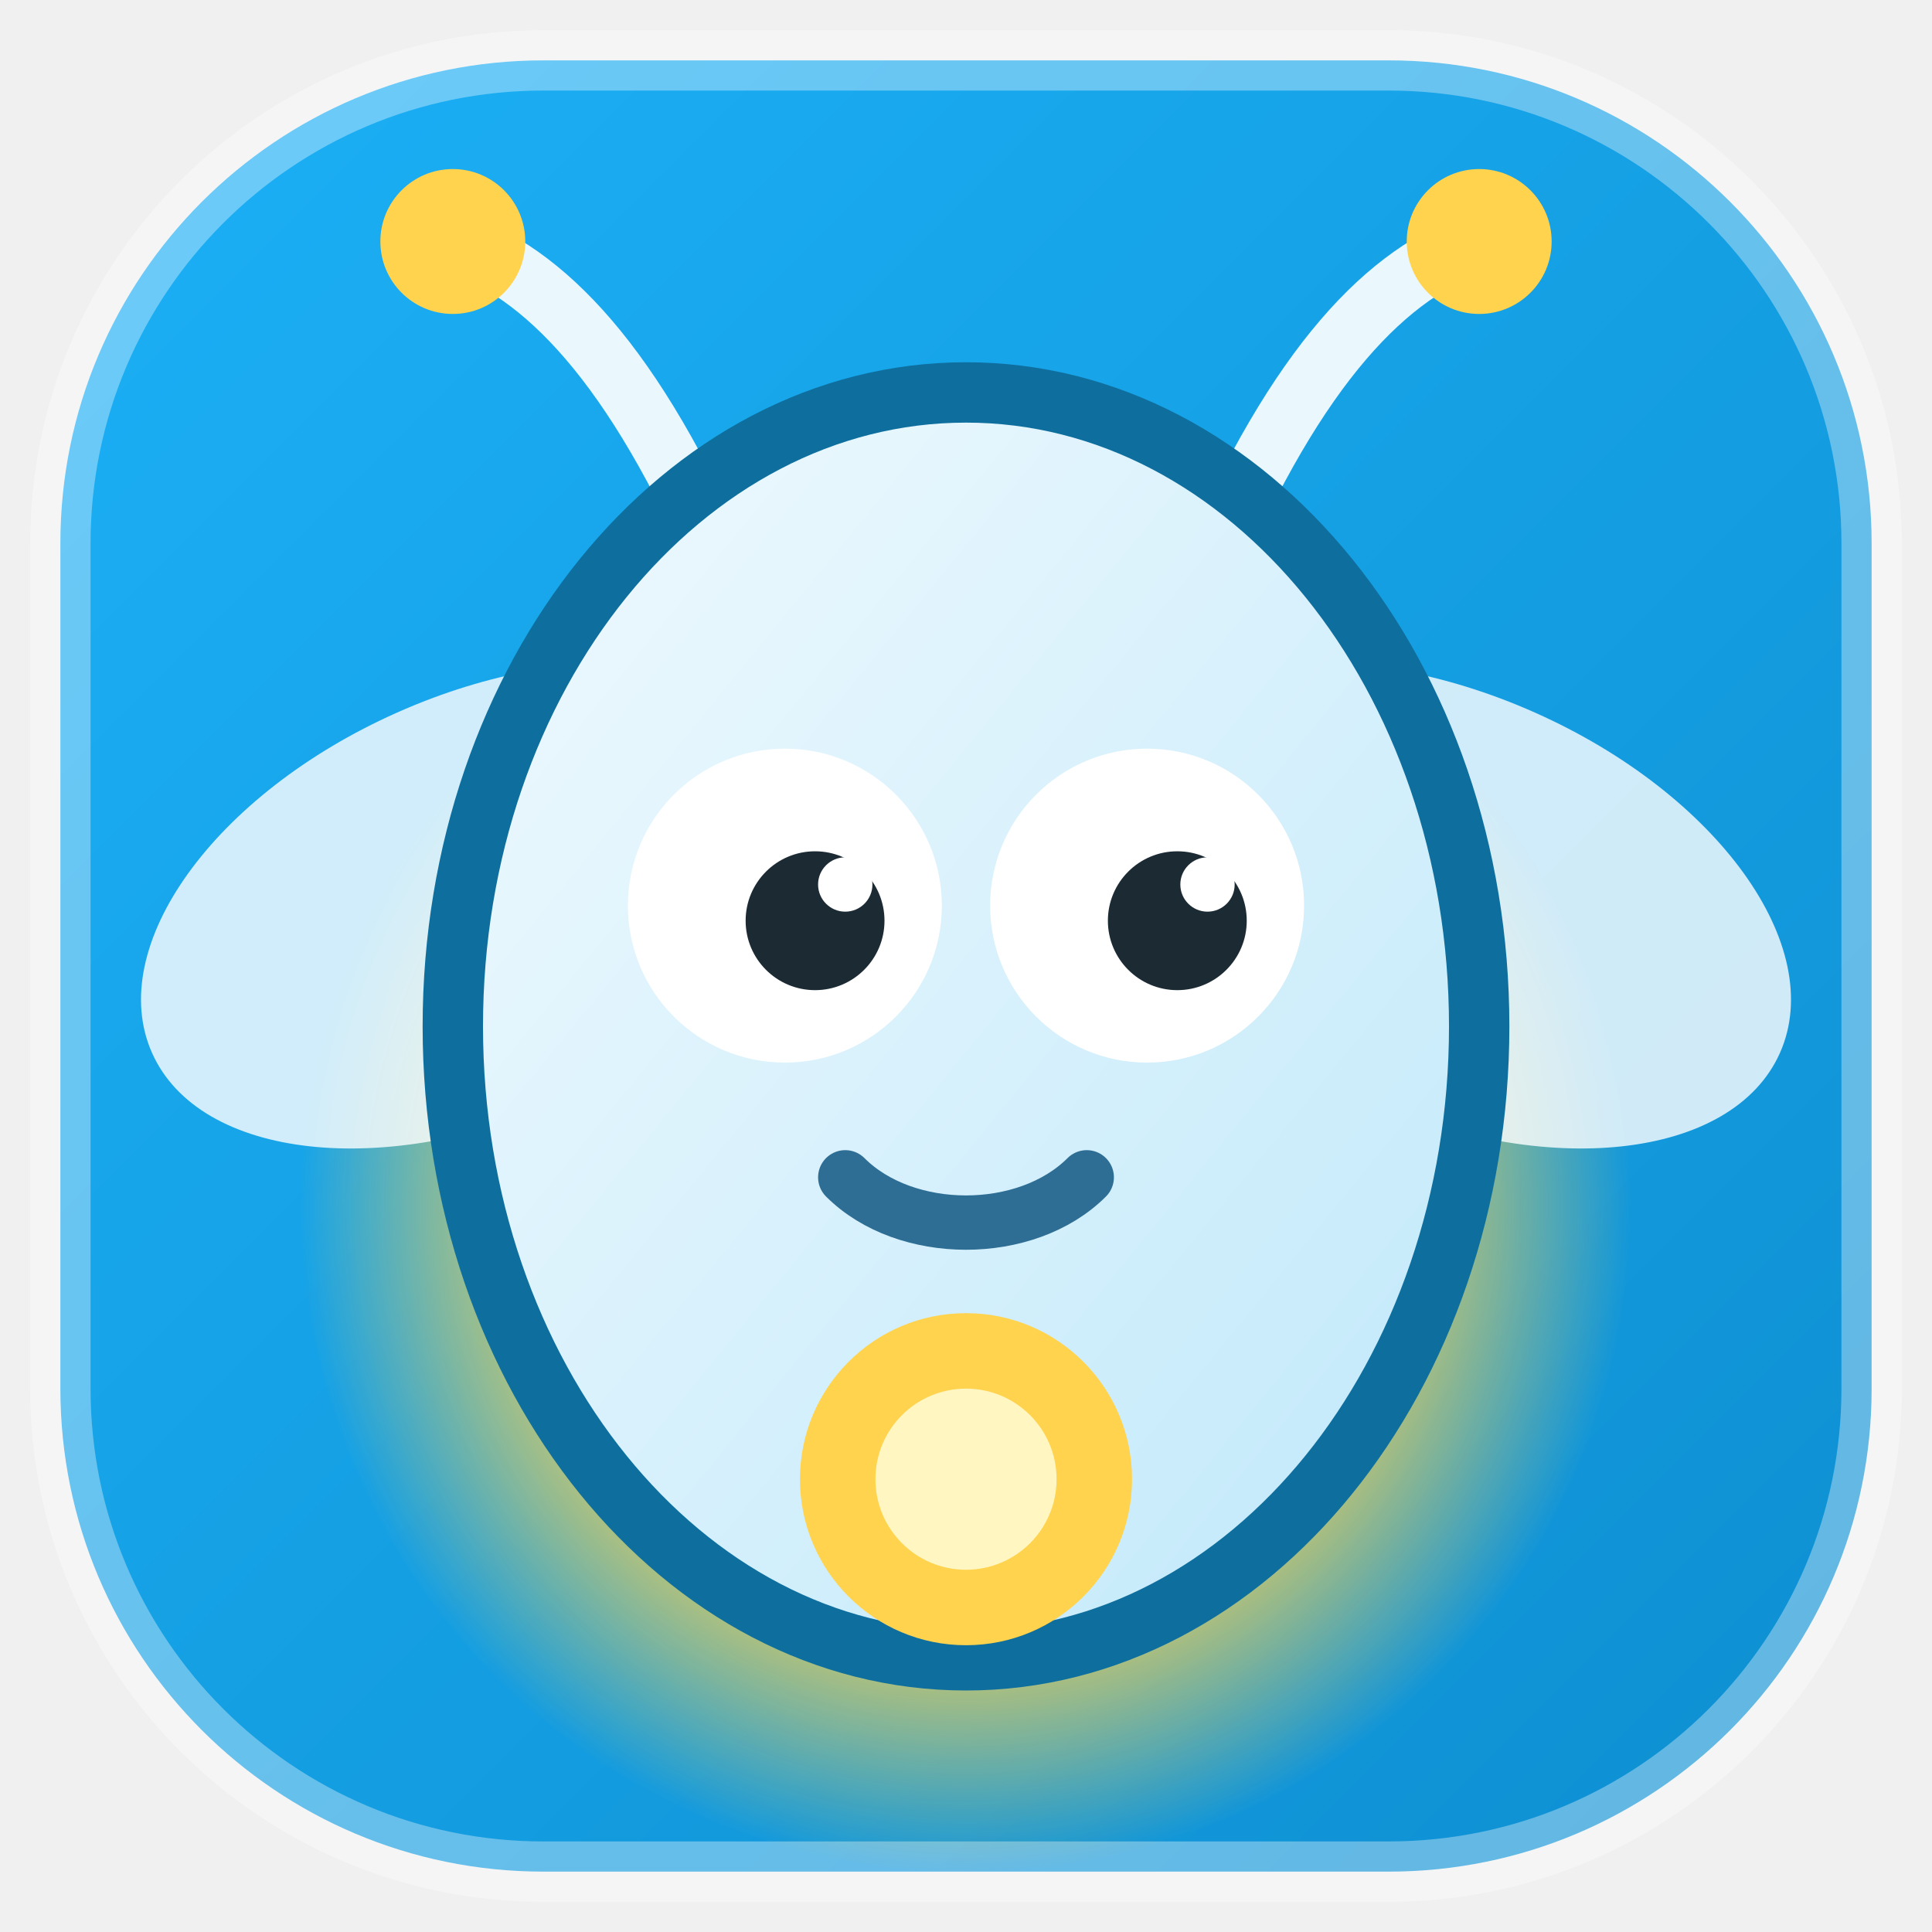
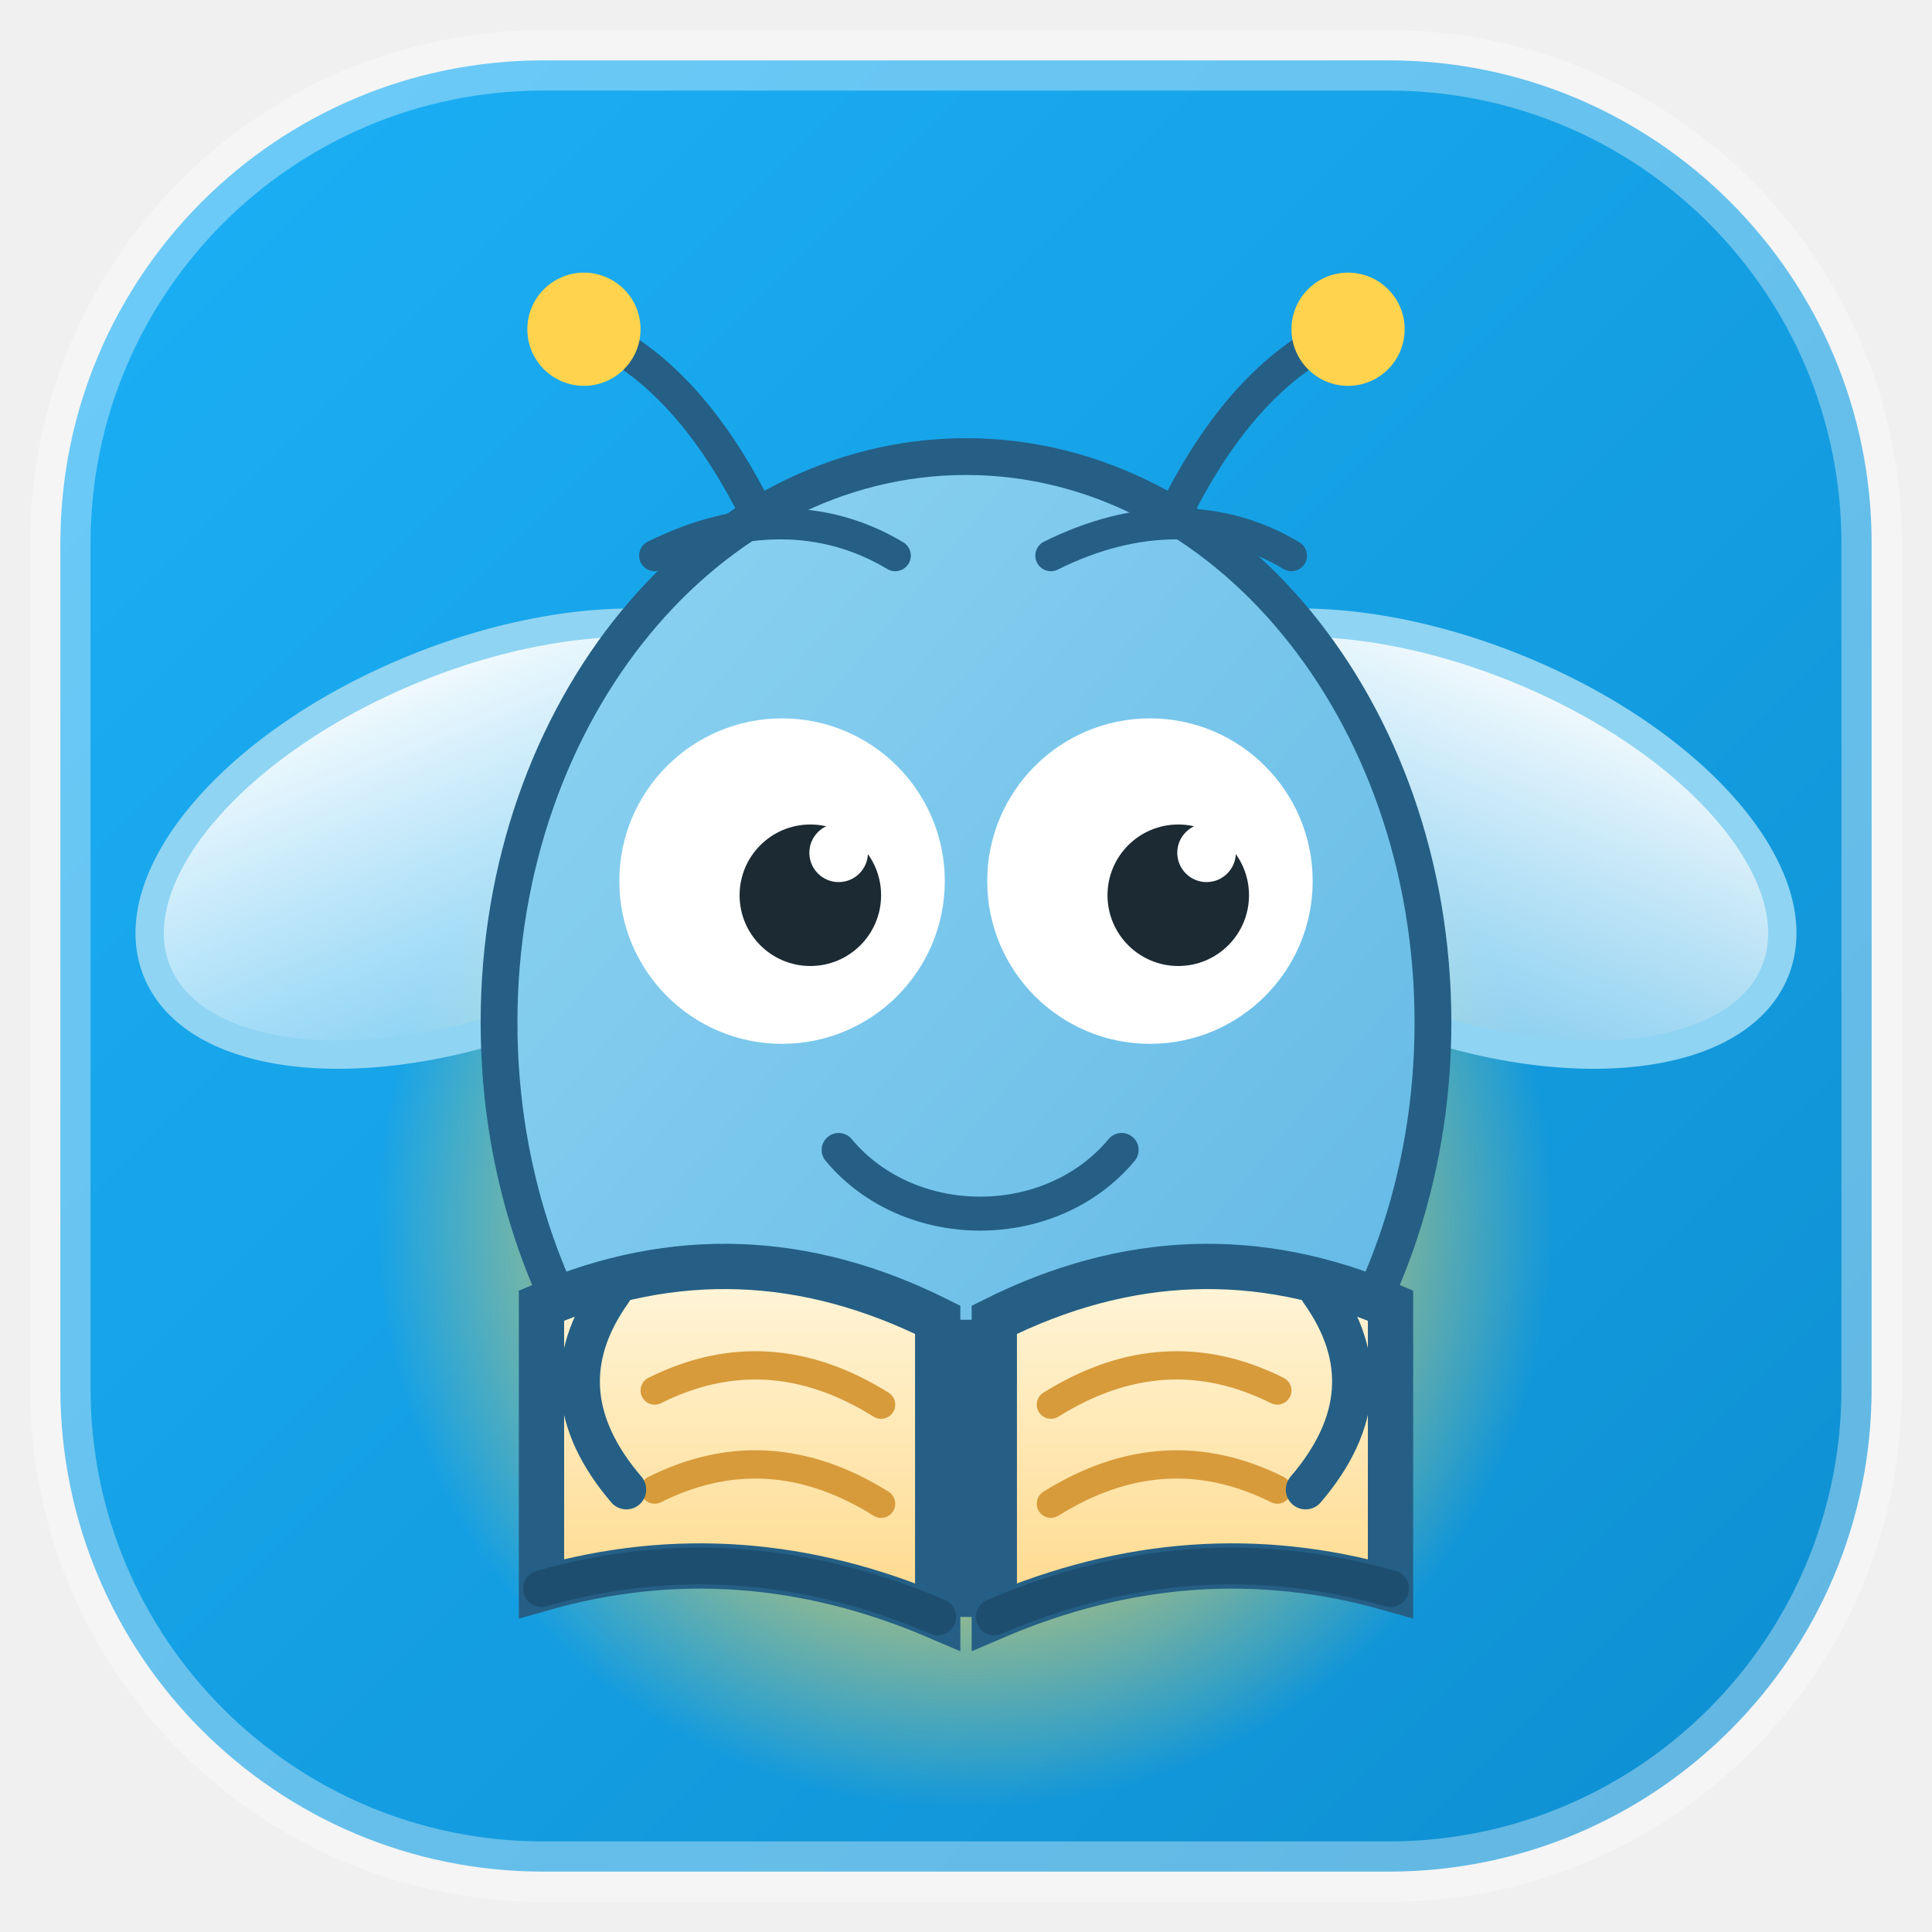
<svg xmlns="http://www.w3.org/2000/svg" viewBox="0 0 64 64" width="64" height="64" role="img" aria-label="Lumio">
  <defs>
    <linearGradient id="bg" x1="0" y1="0" x2="1" y2="1">
      <stop offset="0" stop-color="#1CB0F6" />
      <stop offset="1" stop-color="#0E8FD1" />
    </linearGradient>
-     <radialGradient id="glow" cx="50%" cy="50%" r="50%">
-       <stop offset="0" stop-color="#FFF8C4" />
-       <stop offset="0.6" stop-color="#FFD34D" />
-       <stop offset="1" stop-color="#FFD34D" stop-opacity="0" />
-     </radialGradient>
-     <linearGradient id="body" x1="0" y1="0" x2="1" y2="1">
-       <stop offset="0" stop-color="#F1FAFE" />
-       <stop offset="1" stop-color="#BFE8FA" />
-     </linearGradient>
  </defs>
  <rect x="2" y="2" width="60" height="60" rx="16" fill="url(#bg)" />
  <rect x="2" y="2" width="60" height="60" rx="16" fill="none" stroke="#FFFFFF" stroke-opacity="0.35" stroke-width="2" />
-   <circle cx="32" cy="40" r="22" fill="url(#glow)" opacity="0.9" />
-   <ellipse cx="16" cy="30" rx="12" ry="7" transform="rotate(-24 16 30)" fill="#FFFFFF" opacity="0.8" />
-   <ellipse cx="48" cy="30" rx="12" ry="7" transform="rotate(24 48 30)" fill="#FFFFFF" opacity="0.8" />
-   <path d="M24 19 C21 12 18 9 15 8 M40 19 C43 12 46 9 49 8" stroke="#EAF7FD" stroke-width="2" fill="none" stroke-linecap="round" />
-   <circle cx="15" cy="8" r="2.4" fill="#FFD34D" />
-   <circle cx="49" cy="8" r="2.4" fill="#FFD34D" />
-   <ellipse cx="32" cy="34" rx="17" ry="21" fill="url(#body)" stroke="#0E6F9E" stroke-width="2" />
-   <circle cx="32" cy="49" r="5.5" fill="#FFD34D" />
-   <circle cx="32" cy="49" r="3" fill="#FFF6C2" />
-   <circle cx="26" cy="30" r="5.2" fill="#FFFFFF" />
-   <circle cx="38" cy="30" r="5.2" fill="#FFFFFF" />
-   <circle cx="27" cy="30.5" r="2.3" fill="#1B2A33" />
-   <circle cx="39" cy="30.5" r="2.3" fill="#1B2A33" />
-   <circle cx="28" cy="29.3" r="0.9" fill="#FFFFFF" />
-   <circle cx="40" cy="29.3" r="0.9" fill="#FFFFFF" />
-   <path d="M28 39 C30 41 34 41 36 39" stroke="#2F6E94" stroke-width="1.8" fill="none" stroke-linecap="round" />
+   <svg x="2" y="2" width="60" height="60" viewBox="0 0 128 128">
+     <defs>
+       <linearGradient id="bodyGrad" x1="0" y1="0" x2="1" y2="1">
+         <stop offset="0" stop-color="#8FD4F2" />
+         <stop offset="1" stop-color="#5FB6E4" />
+       </linearGradient>
+       <linearGradient id="wingGrad" x1="0" y1="0" x2="0" y2="1">
+         <stop offset="0" stop-color="#FFFFFF" stop-opacity=".95" />
+         <stop offset="1" stop-color="#D7F1FC" stop-opacity=".6" />
+       </linearGradient>
+       <radialGradient id="glowGrad" cx="50%" cy="50%" r="50%">
+         <stop offset="0" stop-color="#FFF8C4" />
+         <stop offset=".55" stop-color="#FFD34D" />
+         <stop offset="1" stop-color="#FFD34D" stop-opacity="0" />
+       </radialGradient>
+       <linearGradient id="bookGrad" x1="0" y1="0" x2="0" y2="1">
+         <stop offset="0" stop-color="#FFF6DC" />
+         <stop offset="1" stop-color="#FFD98A" />
+       </linearGradient>
+     </defs>
+     <style>
+       @keyframes msc-wing-left{0%,100%{transform:rotate(-24deg) translateY(0)}50%{transform:rotate(-13deg) translateY(-3px)}}
+       @keyframes msc-wing-right{0%,100%{transform:rotate(24deg) translateY(0)}50%{transform:rotate(13deg) translateY(-3px)}}
+       @keyframes msc-glow{0%,100%{opacity:.72;transform:scale(.97)}50%{opacity:1;transform:scale(1.04)}}
+       @keyframes msc-blink{0%,92%,100%{transform:scaleY(1)}95%{transform:scaleY(.12)}97%{transform:scaleY(1)}}
+       @keyframes msc-bob{0%,100%{transform:translateY(0)}50%{transform:translateY(-2px)}}
+       .msc-wing-left{transform-box:fill-box;transform-origin:90% 100%;animation:msc-wing-left 1.8s ease-in-out infinite}
+       .msc-wing-right{transform-box:fill-box;transform-origin:10% 100%;animation:msc-wing-right 1.8s ease-in-out infinite}
+       .msc-halo{transform-box:fill-box;transform-origin:50% 50%;animation:msc-glow 2.2s ease-in-out infinite}
+       .msc-eyes{transform-box:fill-box;transform-origin:50% 50%;animation:msc-blink 4.8s infinite}
+       .msc-body{animation:msc-bob 2.6s ease-in-out infinite}
+       @media (prefers-reduced-motion: reduce){.msc-wing-left,.msc-wing-right,.msc-halo,.msc-eyes,.msc-body{animation:none}}
+     </style>
+     <circle class="msc-halo" cx="64" cy="82" r="42" fill="url(#glowGrad)" opacity=".7" />
+     <ellipse class="msc-wing-left" cx="30" cy="55" rx="25" ry="13" transform="rotate(-22 30 55)" fill="url(#wingGrad)" stroke="#8FD4F2" stroke-width="2" />
+     <ellipse class="msc-wing-right" cx="98" cy="55" rx="25" ry="13" transform="rotate(22 98 55)" fill="url(#wingGrad)" stroke="#8FD4F2" stroke-width="2" />
+     <path d="M51 36 C47 26 42 21 37 19 M77 36 C81 26 86 21 91 19" stroke="#255F85" stroke-width="2.4" fill="none" stroke-linecap="round" />
+     <circle cx="37" cy="19" r="4" fill="#FFD34D" />
+     <circle cx="91" cy="19" r="4" fill="#FFD34D" />
+     <g class="msc-body">
+       <ellipse cx="64" cy="68" rx="33" ry="40" fill="url(#bodyGrad)" stroke="#255F85" stroke-width="2.6" />
+       <path d="M42 35 C48 32 54 32 59 35 M70 35 C76 32 82 32 87 35" stroke="#255F85" stroke-width="2.2" fill="none" stroke-linecap="round" />
+       <path d="M55 77 C60 83 70 83 75 77" stroke="#255F85" stroke-width="2.4" fill="none" stroke-linecap="round" />
+       <g class="msc-eyes">
+         <circle cx="51" cy="58" r="11.5" fill="#FFFFFF" />
+         <circle cx="77" cy="58" r="11.5" fill="#FFFFFF" />
+         <circle cx="53" cy="59" r="5" fill="#1B2A33" />
+         <circle cx="79" cy="59" r="5" fill="#1B2A33" />
+         <circle cx="55" cy="56" r="2.07" fill="#FFFFFF" />
+         <circle cx="81" cy="56" r="2.07" fill="#FFFFFF" />
+       </g>
+       <path d="M34 88 Q48 82 62 89 L62 110 Q48 104 34 108 Z" fill="url(#bookGrad)" stroke="#255F85" stroke-width="3.2" />
+       <path d="M94 88 Q80 82 66 89 L66 110 Q80 104 94 108 Z" fill="url(#bookGrad)" stroke="#255F85" stroke-width="3.2" />
+       <path d="M64 89 V110" stroke="#255F85" stroke-width="2.6" />
+       <path d="M34 108 Q48 104 62 110 M66 110 Q80 104 94 108" stroke="#1D4E70" stroke-width="2.6" fill="none" stroke-linecap="round" />
+       <path d="M42 94 Q50 90 58 95 M70 95 Q78 90 86 94 M42 101 Q50 97 58 102 M70 102 Q78 97 86 101" stroke="#D79B3B" stroke-width="2" fill="none" stroke-linecap="round" />
+       <path d="M39 87 Q34 94 40 101 M89 87 Q94 94 88 101" stroke="#255F85" stroke-width="2.8" fill="none" stroke-linecap="round" />
+     </g>
+   </svg>
</svg>
